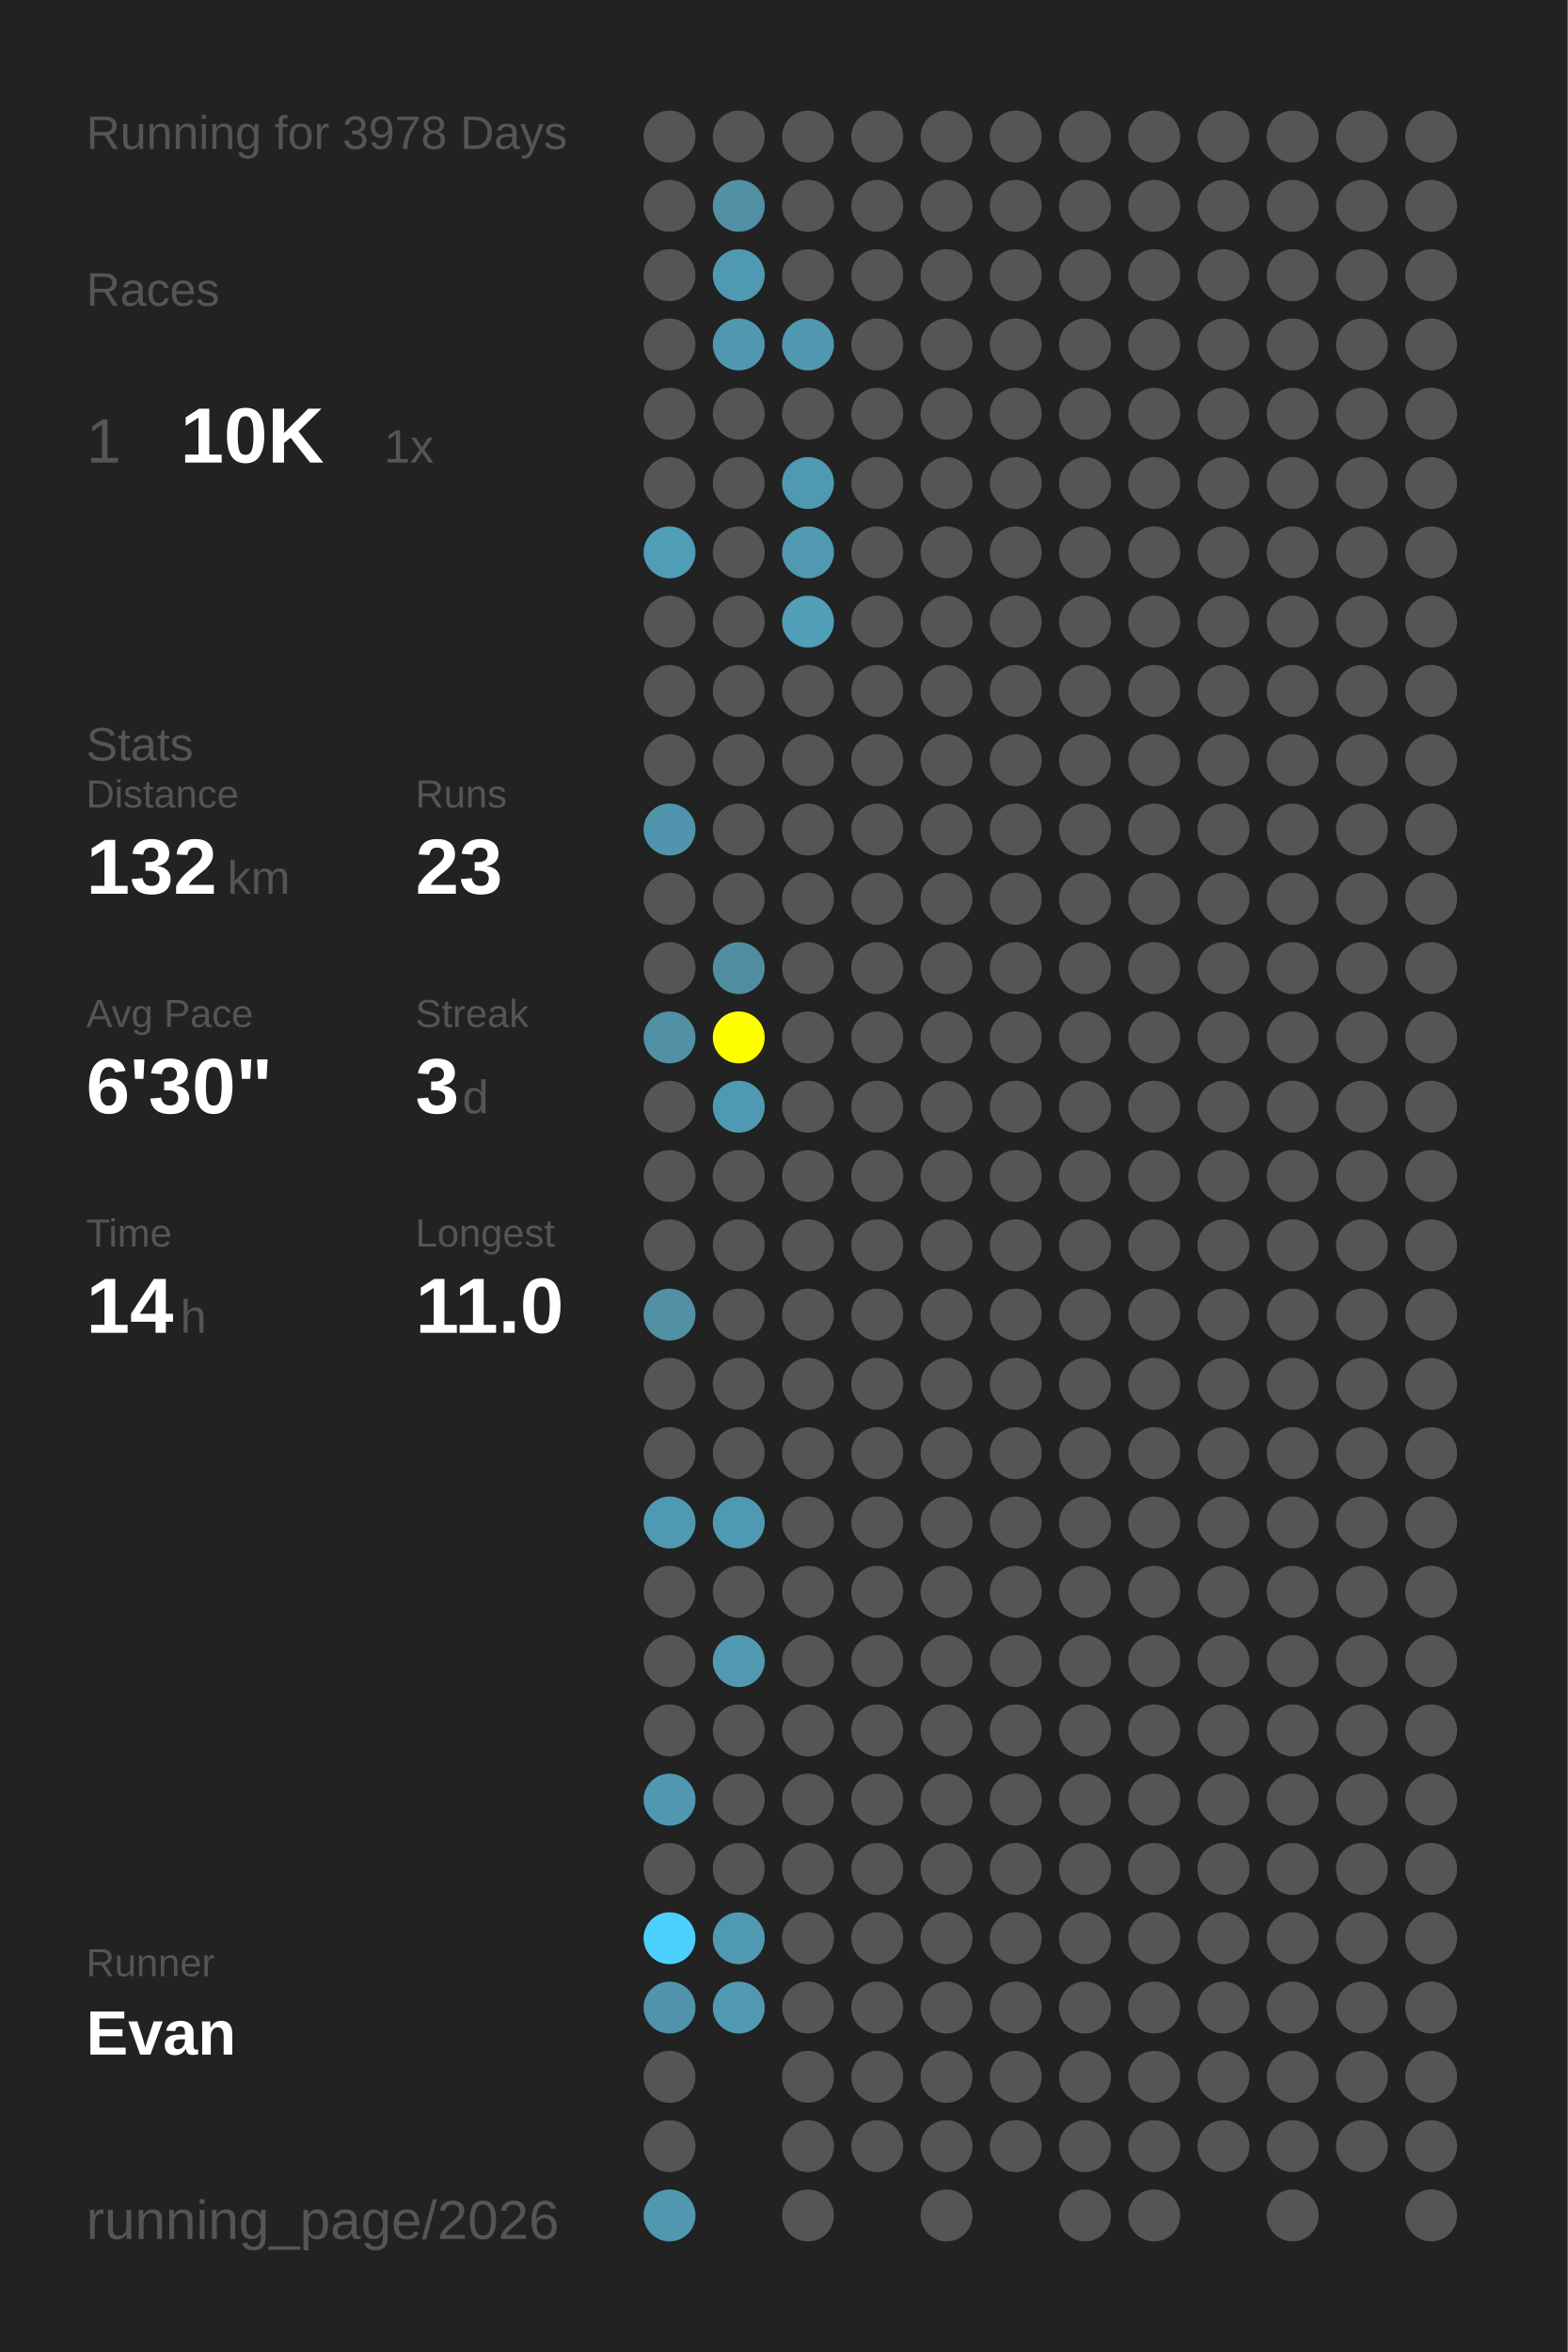
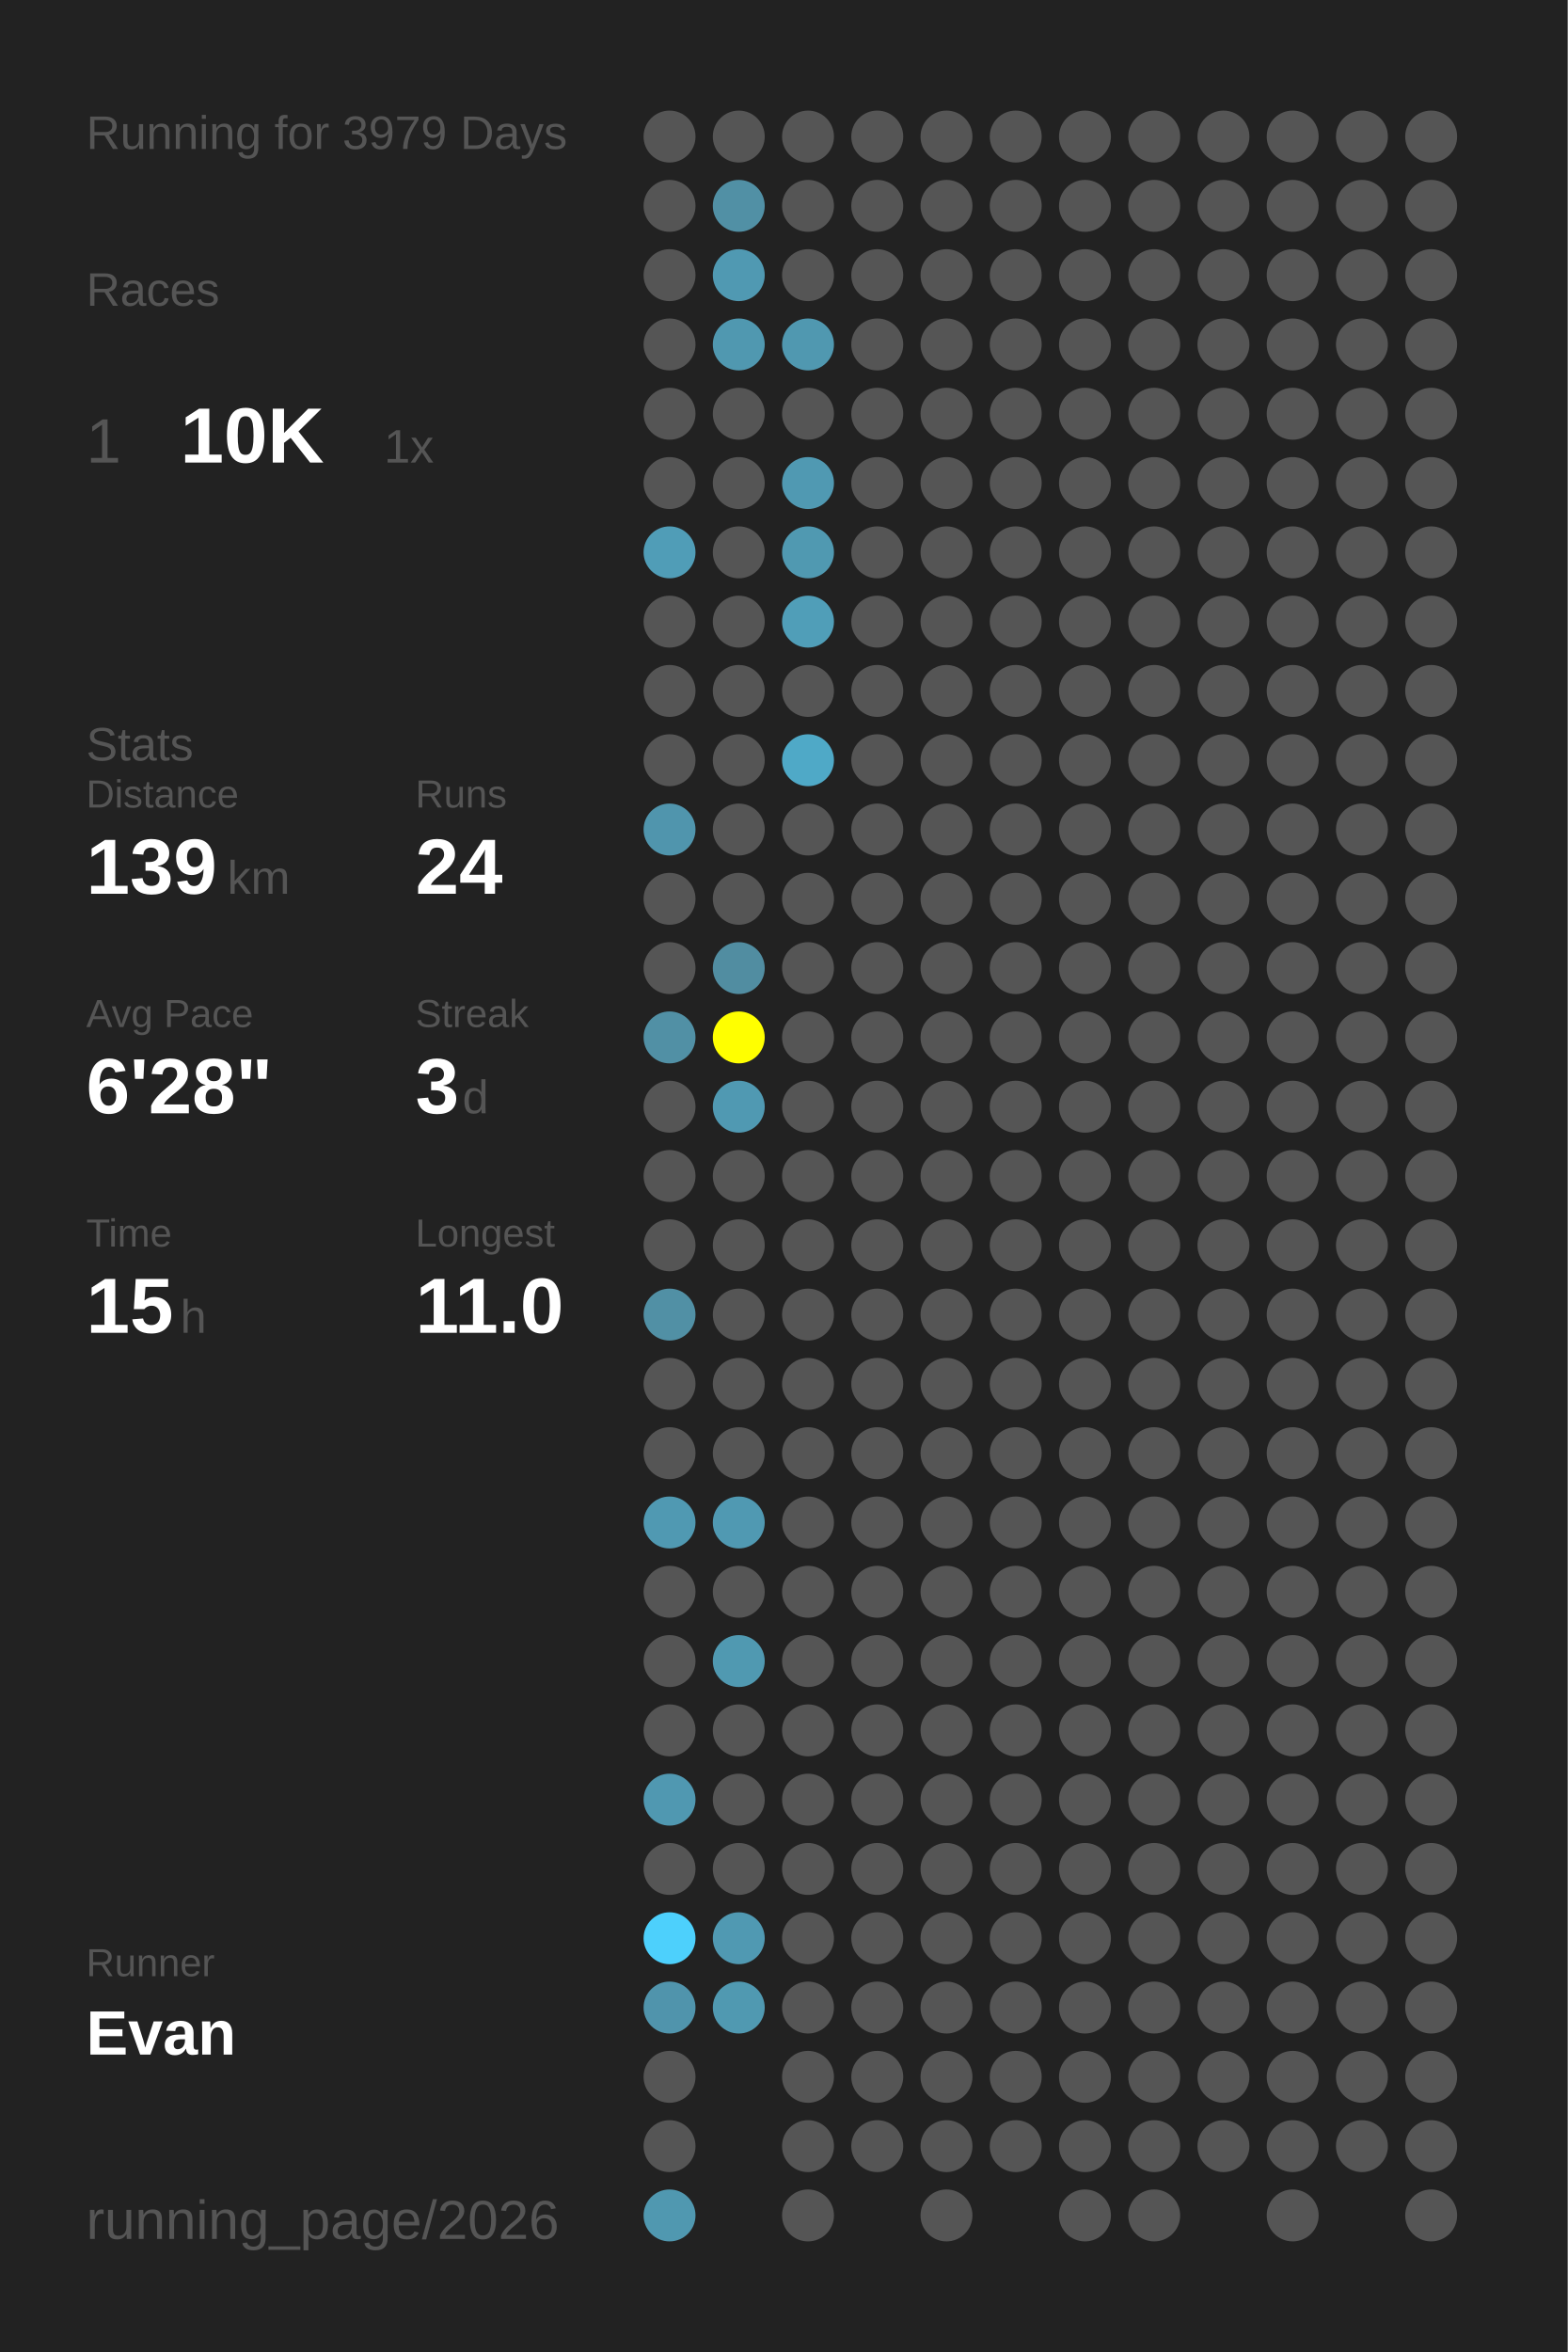
<svg xmlns="http://www.w3.org/2000/svg" baseProfile="full" height="300mm" version="1.1" viewBox="0,0,200,300" width="200mm">
  <defs />
  <rect fill="#222222" height="300" width="200" x="0" y="0" />
-   <text fill="#555555" style="font-size:6px; font-family:Arial;" x="11" y="19">Running for 3978 Days</text>
+   <text fill="#555555" style="font-size:6px; font-family:Arial;" x="11" y="19">Running for 3979 Days</text>
  <text fill="#555555" style="font-size:6px; font-family:Arial;" x="11" y="39">Races</text>
  <text fill="#555555" style="font-size:8px; font-family:Arial;" x="11" y="59">1</text>
  <text fill="#FFFFFF" style="font-size:10px; font-family:Arial; font-weight:bold;" x="23" y="59">10K</text>
  <text fill="#555555" style="font-size:6px; font-family:Arial;" x="49" y="59">1x</text>
  <text fill="#555555" style="font-size:6px; font-family:Arial;" x="11" y="97">Stats</text>
  <text fill="#555555" style="font-size:5px; font-family:Arial;" x="11" y="103">Distance</text>
-   <text fill="#FFFFFF" style="font-size:10px; font-family:Arial; font-weight:bold;" x="11" y="114">132</text>
+   <text fill="#FFFFFF" style="font-size:10px; font-family:Arial; font-weight:bold;" x="11" y="114">139</text>
  <text fill="#555555" style="font-size:6px; font-family:Arial;" x="29" y="114">km</text>
  <text fill="#555555" style="font-size:5px; font-family:Arial;" x="53" y="103">Runs</text>
-   <text fill="#FFFFFF" style="font-size:10px; font-family:Arial; font-weight:bold;" x="53" y="114">23</text>
+   <text fill="#FFFFFF" style="font-size:10px; font-family:Arial; font-weight:bold;" x="53" y="114">24</text>
  <text fill="#555555" style="font-size:5px; font-family:Arial;" x="11" y="131">Avg Pace</text>
-   <text fill="#FFFFFF" style="font-size:10px; font-family:Arial; font-weight:bold;" x="11" y="142">6'30"</text>
+   <text fill="#FFFFFF" style="font-size:10px; font-family:Arial; font-weight:bold;" x="11" y="142">6'28"</text>
  <text fill="#555555" style="font-size:5px; font-family:Arial;" x="53" y="131">Streak</text>
  <text fill="#FFFFFF" style="font-size:10px; font-family:Arial; font-weight:bold;" x="53" y="142">3</text>
  <text fill="#555555" style="font-size:6px; font-family:Arial;" x="59" y="142">d</text>
  <text fill="#555555" style="font-size:5px; font-family:Arial;" x="11" y="159">Time</text>
-   <text fill="#FFFFFF" style="font-size:10px; font-family:Arial; font-weight:bold;" x="11" y="170">14</text>
+   <text fill="#FFFFFF" style="font-size:10px; font-family:Arial; font-weight:bold;" x="11" y="170">15</text>
  <text fill="#555555" style="font-size:6px; font-family:Arial;" x="23" y="170">h</text>
  <text fill="#555555" style="font-size:5px; font-family:Arial;" x="53" y="159">Longest</text>
  <text fill="#FFFFFF" style="font-size:10px; font-family:Arial; font-weight:bold;" x="53" y="170">11.0</text>
  <text fill="#555555" style="font-size:5px; font-family:Arial;" x="11" y="252.065">Runner</text>
  <text fill="#FFFFFF" style="font-size:8px; font-family:Arial; font-weight:bold;" x="11" y="262.065">Evan</text>
  <text fill="#555555" style="font-size:7px; font-family:Arial;" x="11" y="285.581">running_page/2026</text>
  <circle cx="85.417" cy="17.419" fill="#555555" r="3.312" />
  <circle cx="85.417" cy="26.258" fill="#555555" r="3.312" />
  <circle cx="85.417" cy="35.097" fill="#555555" r="3.312" />
  <circle cx="85.417" cy="43.935" fill="#555555" r="3.312" />
  <circle cx="85.417" cy="52.774" fill="#555555" r="3.312" />
  <circle cx="85.417" cy="61.613" fill="#555555" r="3.312" />
  <circle cx="85.417" cy="70.452" fill="#509db7" r="3.312" />
  <circle cx="85.417" cy="79.29" fill="#555555" r="3.312" />
  <circle cx="85.417" cy="88.129" fill="#555555" r="3.312" />
  <circle cx="85.417" cy="96.968" fill="#555555" r="3.312" />
  <circle cx="85.417" cy="105.806" fill="#5095ad" r="3.312" />
  <circle cx="85.417" cy="114.645" fill="#555555" r="3.312" />
  <circle cx="85.417" cy="123.484" fill="#555555" r="3.312" />
  <circle cx="85.417" cy="132.323" fill="#5190a5" r="3.312" />
  <circle cx="85.417" cy="141.161" fill="#555555" r="3.312" />
  <circle cx="85.417" cy="150" fill="#555555" r="3.312" />
  <circle cx="85.417" cy="158.839" fill="#555555" r="3.312" />
  <circle cx="85.417" cy="167.677" fill="#5190a5" r="3.312" />
  <circle cx="85.417" cy="176.516" fill="#555555" r="3.312" />
  <circle cx="85.417" cy="185.355" fill="#555555" r="3.312" />
  <circle cx="85.417" cy="194.194" fill="#5099b2" r="3.312" />
  <circle cx="85.417" cy="203.032" fill="#555555" r="3.312" />
  <circle cx="85.417" cy="211.871" fill="#555555" r="3.312" />
  <circle cx="85.417" cy="220.71" fill="#555555" r="3.312" />
  <circle cx="85.417" cy="229.548" fill="#5098b1" r="3.312" />
  <circle cx="85.417" cy="238.387" fill="#555555" r="3.312" />
  <circle cx="85.417" cy="247.226" fill="#4dd0fc" r="3.312" />
  <circle cx="85.417" cy="256.065" fill="#5094ac" r="3.312" />
  <circle cx="85.417" cy="264.903" fill="#555555" r="3.312" />
  <circle cx="85.417" cy="273.742" fill="#555555" r="3.312" />
  <circle cx="85.417" cy="282.581" fill="#5098b0" r="3.312" />
  <circle cx="94.25" cy="17.419" fill="#555555" r="3.312" />
  <circle cx="94.25" cy="26.258" fill="#5190a5" r="3.312" />
  <circle cx="94.25" cy="35.097" fill="#5099b2" r="3.312" />
  <circle cx="94.25" cy="43.935" fill="#5098b0" r="3.312" />
  <circle cx="94.25" cy="52.774" fill="#555555" r="3.312" />
  <circle cx="94.25" cy="61.613" fill="#555555" r="3.312" />
  <circle cx="94.25" cy="70.452" fill="#555555" r="3.312" />
  <circle cx="94.25" cy="79.29" fill="#555555" r="3.312" />
  <circle cx="94.25" cy="88.129" fill="#555555" r="3.312" />
  <circle cx="94.25" cy="96.968" fill="#555555" r="3.312" />
  <circle cx="94.25" cy="105.806" fill="#555555" r="3.312" />
  <circle cx="94.25" cy="114.645" fill="#555555" r="3.312" />
  <circle cx="94.25" cy="123.484" fill="#518da1" r="3.312" />
  <circle cx="94.25" cy="132.323" fill="#FFFF00" r="3.312" />
  <circle cx="94.25" cy="141.161" fill="#5099b2" r="3.312" />
  <circle cx="94.25" cy="150" fill="#555555" r="3.312" />
  <circle cx="94.25" cy="158.839" fill="#555555" r="3.312" />
  <circle cx="94.25" cy="167.677" fill="#555555" r="3.312" />
  <circle cx="94.25" cy="176.516" fill="#555555" r="3.312" />
  <circle cx="94.25" cy="185.355" fill="#555555" r="3.312" />
  <circle cx="94.25" cy="194.194" fill="#5099b2" r="3.312" />
  <circle cx="94.25" cy="203.032" fill="#555555" r="3.312" />
  <circle cx="94.25" cy="211.871" fill="#5099b1" r="3.312" />
  <circle cx="94.25" cy="220.71" fill="#555555" r="3.312" />
  <circle cx="94.25" cy="229.548" fill="#555555" r="3.312" />
  <circle cx="94.25" cy="238.387" fill="#555555" r="3.312" />
  <circle cx="94.25" cy="247.226" fill="#5099b2" r="3.312" />
  <circle cx="94.25" cy="256.065" fill="#5099b1" r="3.312" />
  <circle cx="103.083" cy="17.419" fill="#555555" r="3.312" />
  <circle cx="103.083" cy="26.258" fill="#555555" r="3.312" />
  <circle cx="103.083" cy="35.097" fill="#555555" r="3.312" />
  <circle cx="103.083" cy="43.935" fill="#5098b0" r="3.312" />
  <circle cx="103.083" cy="52.774" fill="#555555" r="3.312" />
  <circle cx="103.083" cy="61.613" fill="#5099b2" r="3.312" />
  <circle cx="103.083" cy="70.452" fill="#5099b1" r="3.312" />
  <circle cx="103.083" cy="79.29" fill="#509eb8" r="3.312" />
  <circle cx="103.083" cy="88.129" fill="#555555" r="3.312" />
-   <circle cx="103.083" cy="96.968" fill="#555555" r="3.312" />
+   <circle cx="103.083" cy="96.968" fill="#4fa9c7" r="3.312" />
  <circle cx="103.083" cy="105.806" fill="#555555" r="3.312" />
  <circle cx="103.083" cy="114.645" fill="#555555" r="3.312" />
  <circle cx="103.083" cy="123.484" fill="#555555" r="3.312" />
  <circle cx="103.083" cy="132.323" fill="#555555" r="3.312" />
  <circle cx="103.083" cy="141.161" fill="#555555" r="3.312" />
  <circle cx="103.083" cy="150" fill="#555555" r="3.312" />
  <circle cx="103.083" cy="158.839" fill="#555555" r="3.312" />
  <circle cx="103.083" cy="167.677" fill="#555555" r="3.312" />
  <circle cx="103.083" cy="176.516" fill="#555555" r="3.312" />
  <circle cx="103.083" cy="185.355" fill="#555555" r="3.312" />
  <circle cx="103.083" cy="194.194" fill="#555555" r="3.312" />
  <circle cx="103.083" cy="203.032" fill="#555555" r="3.312" />
  <circle cx="103.083" cy="211.871" fill="#555555" r="3.312" />
  <circle cx="103.083" cy="220.71" fill="#555555" r="3.312" />
  <circle cx="103.083" cy="229.548" fill="#555555" r="3.312" />
  <circle cx="103.083" cy="238.387" fill="#555555" r="3.312" />
  <circle cx="103.083" cy="247.226" fill="#555555" r="3.312" />
  <circle cx="103.083" cy="256.065" fill="#555555" r="3.312" />
  <circle cx="103.083" cy="264.903" fill="#555555" r="3.312" />
  <circle cx="103.083" cy="273.742" fill="#555555" r="3.312" />
  <circle cx="103.083" cy="282.581" fill="#555555" r="3.312" />
  <circle cx="111.917" cy="17.419" fill="#555555" r="3.312" />
  <circle cx="111.917" cy="26.258" fill="#555555" r="3.312" />
  <circle cx="111.917" cy="35.097" fill="#555555" r="3.312" />
  <circle cx="111.917" cy="43.935" fill="#555555" r="3.312" />
  <circle cx="111.917" cy="52.774" fill="#555555" r="3.312" />
  <circle cx="111.917" cy="61.613" fill="#555555" r="3.312" />
  <circle cx="111.917" cy="70.452" fill="#555555" r="3.312" />
  <circle cx="111.917" cy="79.29" fill="#555555" r="3.312" />
  <circle cx="111.917" cy="88.129" fill="#555555" r="3.312" />
  <circle cx="111.917" cy="96.968" fill="#555555" r="3.312" />
  <circle cx="111.917" cy="105.806" fill="#555555" r="3.312" />
  <circle cx="111.917" cy="114.645" fill="#555555" r="3.312" />
  <circle cx="111.917" cy="123.484" fill="#555555" r="3.312" />
  <circle cx="111.917" cy="132.323" fill="#555555" r="3.312" />
  <circle cx="111.917" cy="141.161" fill="#555555" r="3.312" />
  <circle cx="111.917" cy="150" fill="#555555" r="3.312" />
  <circle cx="111.917" cy="158.839" fill="#555555" r="3.312" />
  <circle cx="111.917" cy="167.677" fill="#555555" r="3.312" />
  <circle cx="111.917" cy="176.516" fill="#555555" r="3.312" />
  <circle cx="111.917" cy="185.355" fill="#555555" r="3.312" />
  <circle cx="111.917" cy="194.194" fill="#555555" r="3.312" />
  <circle cx="111.917" cy="203.032" fill="#555555" r="3.312" />
  <circle cx="111.917" cy="211.871" fill="#555555" r="3.312" />
  <circle cx="111.917" cy="220.71" fill="#555555" r="3.312" />
  <circle cx="111.917" cy="229.548" fill="#555555" r="3.312" />
  <circle cx="111.917" cy="238.387" fill="#555555" r="3.312" />
  <circle cx="111.917" cy="247.226" fill="#555555" r="3.312" />
  <circle cx="111.917" cy="256.065" fill="#555555" r="3.312" />
  <circle cx="111.917" cy="264.903" fill="#555555" r="3.312" />
  <circle cx="111.917" cy="273.742" fill="#555555" r="3.312" />
  <circle cx="120.75" cy="17.419" fill="#555555" r="3.312" />
  <circle cx="120.75" cy="26.258" fill="#555555" r="3.312" />
  <circle cx="120.75" cy="35.097" fill="#555555" r="3.312" />
  <circle cx="120.75" cy="43.935" fill="#555555" r="3.312" />
  <circle cx="120.75" cy="52.774" fill="#555555" r="3.312" />
  <circle cx="120.75" cy="61.613" fill="#555555" r="3.312" />
  <circle cx="120.75" cy="70.452" fill="#555555" r="3.312" />
  <circle cx="120.75" cy="79.29" fill="#555555" r="3.312" />
  <circle cx="120.75" cy="88.129" fill="#555555" r="3.312" />
  <circle cx="120.75" cy="96.968" fill="#555555" r="3.312" />
  <circle cx="120.75" cy="105.806" fill="#555555" r="3.312" />
  <circle cx="120.75" cy="114.645" fill="#555555" r="3.312" />
  <circle cx="120.75" cy="123.484" fill="#555555" r="3.312" />
  <circle cx="120.75" cy="132.323" fill="#555555" r="3.312" />
  <circle cx="120.75" cy="141.161" fill="#555555" r="3.312" />
  <circle cx="120.75" cy="150" fill="#555555" r="3.312" />
  <circle cx="120.75" cy="158.839" fill="#555555" r="3.312" />
  <circle cx="120.75" cy="167.677" fill="#555555" r="3.312" />
  <circle cx="120.75" cy="176.516" fill="#555555" r="3.312" />
  <circle cx="120.75" cy="185.355" fill="#555555" r="3.312" />
  <circle cx="120.75" cy="194.194" fill="#555555" r="3.312" />
  <circle cx="120.75" cy="203.032" fill="#555555" r="3.312" />
  <circle cx="120.75" cy="211.871" fill="#555555" r="3.312" />
  <circle cx="120.75" cy="220.71" fill="#555555" r="3.312" />
  <circle cx="120.75" cy="229.548" fill="#555555" r="3.312" />
  <circle cx="120.75" cy="238.387" fill="#555555" r="3.312" />
  <circle cx="120.75" cy="247.226" fill="#555555" r="3.312" />
  <circle cx="120.75" cy="256.065" fill="#555555" r="3.312" />
  <circle cx="120.75" cy="264.903" fill="#555555" r="3.312" />
  <circle cx="120.75" cy="273.742" fill="#555555" r="3.312" />
  <circle cx="120.75" cy="282.581" fill="#555555" r="3.312" />
  <circle cx="129.583" cy="17.419" fill="#555555" r="3.312" />
  <circle cx="129.583" cy="26.258" fill="#555555" r="3.312" />
  <circle cx="129.583" cy="35.097" fill="#555555" r="3.312" />
  <circle cx="129.583" cy="43.935" fill="#555555" r="3.312" />
  <circle cx="129.583" cy="52.774" fill="#555555" r="3.312" />
  <circle cx="129.583" cy="61.613" fill="#555555" r="3.312" />
  <circle cx="129.583" cy="70.452" fill="#555555" r="3.312" />
  <circle cx="129.583" cy="79.29" fill="#555555" r="3.312" />
  <circle cx="129.583" cy="88.129" fill="#555555" r="3.312" />
  <circle cx="129.583" cy="96.968" fill="#555555" r="3.312" />
  <circle cx="129.583" cy="105.806" fill="#555555" r="3.312" />
  <circle cx="129.583" cy="114.645" fill="#555555" r="3.312" />
  <circle cx="129.583" cy="123.484" fill="#555555" r="3.312" />
  <circle cx="129.583" cy="132.323" fill="#555555" r="3.312" />
  <circle cx="129.583" cy="141.161" fill="#555555" r="3.312" />
  <circle cx="129.583" cy="150" fill="#555555" r="3.312" />
  <circle cx="129.583" cy="158.839" fill="#555555" r="3.312" />
  <circle cx="129.583" cy="167.677" fill="#555555" r="3.312" />
  <circle cx="129.583" cy="176.516" fill="#555555" r="3.312" />
  <circle cx="129.583" cy="185.355" fill="#555555" r="3.312" />
  <circle cx="129.583" cy="194.194" fill="#555555" r="3.312" />
  <circle cx="129.583" cy="203.032" fill="#555555" r="3.312" />
  <circle cx="129.583" cy="211.871" fill="#555555" r="3.312" />
  <circle cx="129.583" cy="220.71" fill="#555555" r="3.312" />
  <circle cx="129.583" cy="229.548" fill="#555555" r="3.312" />
  <circle cx="129.583" cy="238.387" fill="#555555" r="3.312" />
  <circle cx="129.583" cy="247.226" fill="#555555" r="3.312" />
  <circle cx="129.583" cy="256.065" fill="#555555" r="3.312" />
  <circle cx="129.583" cy="264.903" fill="#555555" r="3.312" />
  <circle cx="129.583" cy="273.742" fill="#555555" r="3.312" />
  <circle cx="138.417" cy="17.419" fill="#555555" r="3.312" />
  <circle cx="138.417" cy="26.258" fill="#555555" r="3.312" />
  <circle cx="138.417" cy="35.097" fill="#555555" r="3.312" />
  <circle cx="138.417" cy="43.935" fill="#555555" r="3.312" />
  <circle cx="138.417" cy="52.774" fill="#555555" r="3.312" />
  <circle cx="138.417" cy="61.613" fill="#555555" r="3.312" />
  <circle cx="138.417" cy="70.452" fill="#555555" r="3.312" />
  <circle cx="138.417" cy="79.29" fill="#555555" r="3.312" />
  <circle cx="138.417" cy="88.129" fill="#555555" r="3.312" />
  <circle cx="138.417" cy="96.968" fill="#555555" r="3.312" />
  <circle cx="138.417" cy="105.806" fill="#555555" r="3.312" />
  <circle cx="138.417" cy="114.645" fill="#555555" r="3.312" />
  <circle cx="138.417" cy="123.484" fill="#555555" r="3.312" />
  <circle cx="138.417" cy="132.323" fill="#555555" r="3.312" />
  <circle cx="138.417" cy="141.161" fill="#555555" r="3.312" />
  <circle cx="138.417" cy="150" fill="#555555" r="3.312" />
  <circle cx="138.417" cy="158.839" fill="#555555" r="3.312" />
  <circle cx="138.417" cy="167.677" fill="#555555" r="3.312" />
  <circle cx="138.417" cy="176.516" fill="#555555" r="3.312" />
  <circle cx="138.417" cy="185.355" fill="#555555" r="3.312" />
  <circle cx="138.417" cy="194.194" fill="#555555" r="3.312" />
  <circle cx="138.417" cy="203.032" fill="#555555" r="3.312" />
  <circle cx="138.417" cy="211.871" fill="#555555" r="3.312" />
  <circle cx="138.417" cy="220.71" fill="#555555" r="3.312" />
  <circle cx="138.417" cy="229.548" fill="#555555" r="3.312" />
  <circle cx="138.417" cy="238.387" fill="#555555" r="3.312" />
  <circle cx="138.417" cy="247.226" fill="#555555" r="3.312" />
  <circle cx="138.417" cy="256.065" fill="#555555" r="3.312" />
  <circle cx="138.417" cy="264.903" fill="#555555" r="3.312" />
  <circle cx="138.417" cy="273.742" fill="#555555" r="3.312" />
  <circle cx="138.417" cy="282.581" fill="#555555" r="3.312" />
  <circle cx="147.25" cy="17.419" fill="#555555" r="3.312" />
  <circle cx="147.25" cy="26.258" fill="#555555" r="3.312" />
  <circle cx="147.25" cy="35.097" fill="#555555" r="3.312" />
  <circle cx="147.25" cy="43.935" fill="#555555" r="3.312" />
  <circle cx="147.25" cy="52.774" fill="#555555" r="3.312" />
  <circle cx="147.25" cy="61.613" fill="#555555" r="3.312" />
  <circle cx="147.25" cy="70.452" fill="#555555" r="3.312" />
  <circle cx="147.25" cy="79.29" fill="#555555" r="3.312" />
  <circle cx="147.25" cy="88.129" fill="#555555" r="3.312" />
  <circle cx="147.25" cy="96.968" fill="#555555" r="3.312" />
  <circle cx="147.25" cy="105.806" fill="#555555" r="3.312" />
  <circle cx="147.25" cy="114.645" fill="#555555" r="3.312" />
  <circle cx="147.25" cy="123.484" fill="#555555" r="3.312" />
  <circle cx="147.25" cy="132.323" fill="#555555" r="3.312" />
  <circle cx="147.25" cy="141.161" fill="#555555" r="3.312" />
  <circle cx="147.25" cy="150" fill="#555555" r="3.312" />
  <circle cx="147.25" cy="158.839" fill="#555555" r="3.312" />
  <circle cx="147.25" cy="167.677" fill="#555555" r="3.312" />
  <circle cx="147.25" cy="176.516" fill="#555555" r="3.312" />
  <circle cx="147.25" cy="185.355" fill="#555555" r="3.312" />
  <circle cx="147.25" cy="194.194" fill="#555555" r="3.312" />
  <circle cx="147.25" cy="203.032" fill="#555555" r="3.312" />
  <circle cx="147.25" cy="211.871" fill="#555555" r="3.312" />
  <circle cx="147.25" cy="220.71" fill="#555555" r="3.312" />
  <circle cx="147.25" cy="229.548" fill="#555555" r="3.312" />
  <circle cx="147.25" cy="238.387" fill="#555555" r="3.312" />
  <circle cx="147.25" cy="247.226" fill="#555555" r="3.312" />
  <circle cx="147.25" cy="256.065" fill="#555555" r="3.312" />
  <circle cx="147.25" cy="264.903" fill="#555555" r="3.312" />
  <circle cx="147.25" cy="273.742" fill="#555555" r="3.312" />
  <circle cx="147.25" cy="282.581" fill="#555555" r="3.312" />
  <circle cx="156.083" cy="17.419" fill="#555555" r="3.312" />
  <circle cx="156.083" cy="26.258" fill="#555555" r="3.312" />
  <circle cx="156.083" cy="35.097" fill="#555555" r="3.312" />
  <circle cx="156.083" cy="43.935" fill="#555555" r="3.312" />
  <circle cx="156.083" cy="52.774" fill="#555555" r="3.312" />
  <circle cx="156.083" cy="61.613" fill="#555555" r="3.312" />
  <circle cx="156.083" cy="70.452" fill="#555555" r="3.312" />
  <circle cx="156.083" cy="79.29" fill="#555555" r="3.312" />
  <circle cx="156.083" cy="88.129" fill="#555555" r="3.312" />
  <circle cx="156.083" cy="96.968" fill="#555555" r="3.312" />
  <circle cx="156.083" cy="105.806" fill="#555555" r="3.312" />
  <circle cx="156.083" cy="114.645" fill="#555555" r="3.312" />
  <circle cx="156.083" cy="123.484" fill="#555555" r="3.312" />
  <circle cx="156.083" cy="132.323" fill="#555555" r="3.312" />
  <circle cx="156.083" cy="141.161" fill="#555555" r="3.312" />
  <circle cx="156.083" cy="150" fill="#555555" r="3.312" />
  <circle cx="156.083" cy="158.839" fill="#555555" r="3.312" />
  <circle cx="156.083" cy="167.677" fill="#555555" r="3.312" />
  <circle cx="156.083" cy="176.516" fill="#555555" r="3.312" />
  <circle cx="156.083" cy="185.355" fill="#555555" r="3.312" />
  <circle cx="156.083" cy="194.194" fill="#555555" r="3.312" />
  <circle cx="156.083" cy="203.032" fill="#555555" r="3.312" />
  <circle cx="156.083" cy="211.871" fill="#555555" r="3.312" />
  <circle cx="156.083" cy="220.71" fill="#555555" r="3.312" />
  <circle cx="156.083" cy="229.548" fill="#555555" r="3.312" />
  <circle cx="156.083" cy="238.387" fill="#555555" r="3.312" />
  <circle cx="156.083" cy="247.226" fill="#555555" r="3.312" />
  <circle cx="156.083" cy="256.065" fill="#555555" r="3.312" />
  <circle cx="156.083" cy="264.903" fill="#555555" r="3.312" />
  <circle cx="156.083" cy="273.742" fill="#555555" r="3.312" />
  <circle cx="164.917" cy="17.419" fill="#555555" r="3.312" />
  <circle cx="164.917" cy="26.258" fill="#555555" r="3.312" />
  <circle cx="164.917" cy="35.097" fill="#555555" r="3.312" />
  <circle cx="164.917" cy="43.935" fill="#555555" r="3.312" />
  <circle cx="164.917" cy="52.774" fill="#555555" r="3.312" />
  <circle cx="164.917" cy="61.613" fill="#555555" r="3.312" />
  <circle cx="164.917" cy="70.452" fill="#555555" r="3.312" />
  <circle cx="164.917" cy="79.29" fill="#555555" r="3.312" />
  <circle cx="164.917" cy="88.129" fill="#555555" r="3.312" />
  <circle cx="164.917" cy="96.968" fill="#555555" r="3.312" />
  <circle cx="164.917" cy="105.806" fill="#555555" r="3.312" />
  <circle cx="164.917" cy="114.645" fill="#555555" r="3.312" />
  <circle cx="164.917" cy="123.484" fill="#555555" r="3.312" />
  <circle cx="164.917" cy="132.323" fill="#555555" r="3.312" />
  <circle cx="164.917" cy="141.161" fill="#555555" r="3.312" />
  <circle cx="164.917" cy="150" fill="#555555" r="3.312" />
  <circle cx="164.917" cy="158.839" fill="#555555" r="3.312" />
  <circle cx="164.917" cy="167.677" fill="#555555" r="3.312" />
  <circle cx="164.917" cy="176.516" fill="#555555" r="3.312" />
  <circle cx="164.917" cy="185.355" fill="#555555" r="3.312" />
  <circle cx="164.917" cy="194.194" fill="#555555" r="3.312" />
  <circle cx="164.917" cy="203.032" fill="#555555" r="3.312" />
  <circle cx="164.917" cy="211.871" fill="#555555" r="3.312" />
  <circle cx="164.917" cy="220.71" fill="#555555" r="3.312" />
  <circle cx="164.917" cy="229.548" fill="#555555" r="3.312" />
  <circle cx="164.917" cy="238.387" fill="#555555" r="3.312" />
  <circle cx="164.917" cy="247.226" fill="#555555" r="3.312" />
  <circle cx="164.917" cy="256.065" fill="#555555" r="3.312" />
  <circle cx="164.917" cy="264.903" fill="#555555" r="3.312" />
  <circle cx="164.917" cy="273.742" fill="#555555" r="3.312" />
  <circle cx="164.917" cy="282.581" fill="#555555" r="3.312" />
  <circle cx="173.75" cy="17.419" fill="#555555" r="3.312" />
  <circle cx="173.75" cy="26.258" fill="#555555" r="3.312" />
  <circle cx="173.75" cy="35.097" fill="#555555" r="3.312" />
  <circle cx="173.75" cy="43.935" fill="#555555" r="3.312" />
  <circle cx="173.75" cy="52.774" fill="#555555" r="3.312" />
  <circle cx="173.75" cy="61.613" fill="#555555" r="3.312" />
  <circle cx="173.75" cy="70.452" fill="#555555" r="3.312" />
  <circle cx="173.75" cy="79.29" fill="#555555" r="3.312" />
  <circle cx="173.75" cy="88.129" fill="#555555" r="3.312" />
  <circle cx="173.75" cy="96.968" fill="#555555" r="3.312" />
  <circle cx="173.75" cy="105.806" fill="#555555" r="3.312" />
  <circle cx="173.75" cy="114.645" fill="#555555" r="3.312" />
  <circle cx="173.75" cy="123.484" fill="#555555" r="3.312" />
  <circle cx="173.75" cy="132.323" fill="#555555" r="3.312" />
  <circle cx="173.75" cy="141.161" fill="#555555" r="3.312" />
  <circle cx="173.75" cy="150" fill="#555555" r="3.312" />
  <circle cx="173.75" cy="158.839" fill="#555555" r="3.312" />
  <circle cx="173.75" cy="167.677" fill="#555555" r="3.312" />
  <circle cx="173.75" cy="176.516" fill="#555555" r="3.312" />
  <circle cx="173.75" cy="185.355" fill="#555555" r="3.312" />
  <circle cx="173.75" cy="194.194" fill="#555555" r="3.312" />
  <circle cx="173.75" cy="203.032" fill="#555555" r="3.312" />
  <circle cx="173.75" cy="211.871" fill="#555555" r="3.312" />
  <circle cx="173.75" cy="220.71" fill="#555555" r="3.312" />
  <circle cx="173.75" cy="229.548" fill="#555555" r="3.312" />
  <circle cx="173.75" cy="238.387" fill="#555555" r="3.312" />
  <circle cx="173.75" cy="247.226" fill="#555555" r="3.312" />
  <circle cx="173.75" cy="256.065" fill="#555555" r="3.312" />
  <circle cx="173.75" cy="264.903" fill="#555555" r="3.312" />
  <circle cx="173.75" cy="273.742" fill="#555555" r="3.312" />
  <circle cx="182.583" cy="17.419" fill="#555555" r="3.312" />
  <circle cx="182.583" cy="26.258" fill="#555555" r="3.312" />
  <circle cx="182.583" cy="35.097" fill="#555555" r="3.312" />
  <circle cx="182.583" cy="43.935" fill="#555555" r="3.312" />
  <circle cx="182.583" cy="52.774" fill="#555555" r="3.312" />
  <circle cx="182.583" cy="61.613" fill="#555555" r="3.312" />
  <circle cx="182.583" cy="70.452" fill="#555555" r="3.312" />
  <circle cx="182.583" cy="79.29" fill="#555555" r="3.312" />
  <circle cx="182.583" cy="88.129" fill="#555555" r="3.312" />
  <circle cx="182.583" cy="96.968" fill="#555555" r="3.312" />
  <circle cx="182.583" cy="105.806" fill="#555555" r="3.312" />
  <circle cx="182.583" cy="114.645" fill="#555555" r="3.312" />
  <circle cx="182.583" cy="123.484" fill="#555555" r="3.312" />
  <circle cx="182.583" cy="132.323" fill="#555555" r="3.312" />
  <circle cx="182.583" cy="141.161" fill="#555555" r="3.312" />
  <circle cx="182.583" cy="150" fill="#555555" r="3.312" />
  <circle cx="182.583" cy="158.839" fill="#555555" r="3.312" />
  <circle cx="182.583" cy="167.677" fill="#555555" r="3.312" />
  <circle cx="182.583" cy="176.516" fill="#555555" r="3.312" />
  <circle cx="182.583" cy="185.355" fill="#555555" r="3.312" />
  <circle cx="182.583" cy="194.194" fill="#555555" r="3.312" />
  <circle cx="182.583" cy="203.032" fill="#555555" r="3.312" />
  <circle cx="182.583" cy="211.871" fill="#555555" r="3.312" />
  <circle cx="182.583" cy="220.71" fill="#555555" r="3.312" />
  <circle cx="182.583" cy="229.548" fill="#555555" r="3.312" />
  <circle cx="182.583" cy="238.387" fill="#555555" r="3.312" />
  <circle cx="182.583" cy="247.226" fill="#555555" r="3.312" />
  <circle cx="182.583" cy="256.065" fill="#555555" r="3.312" />
  <circle cx="182.583" cy="264.903" fill="#555555" r="3.312" />
  <circle cx="182.583" cy="273.742" fill="#555555" r="3.312" />
  <circle cx="182.583" cy="282.581" fill="#555555" r="3.312" />
</svg>
